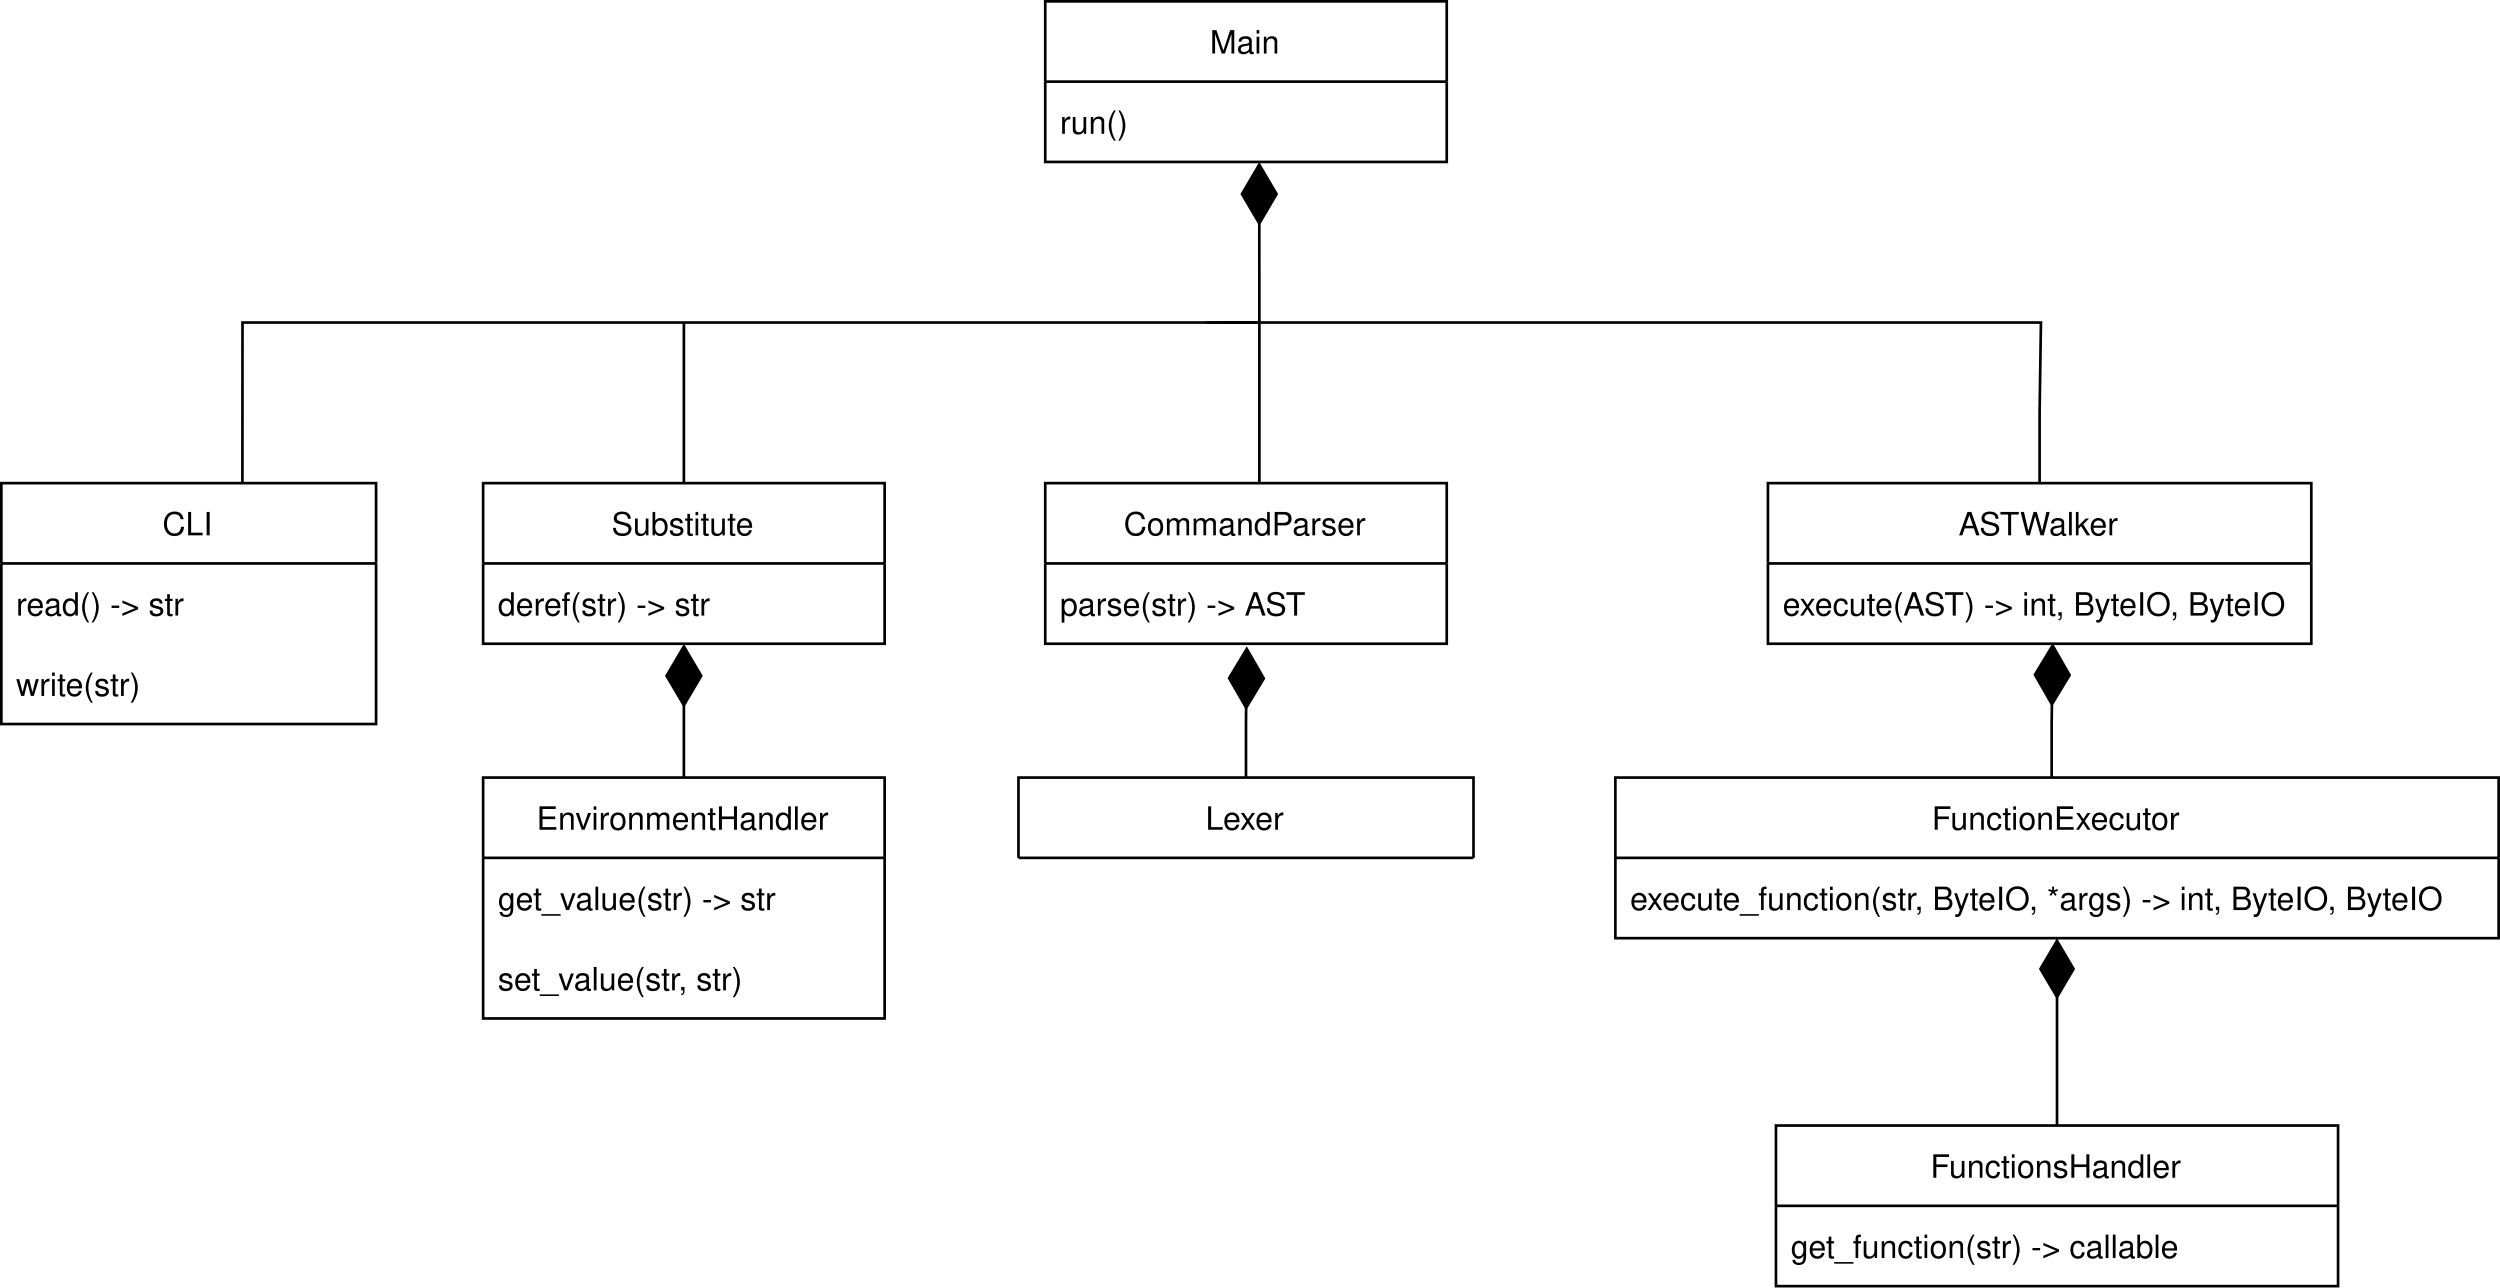
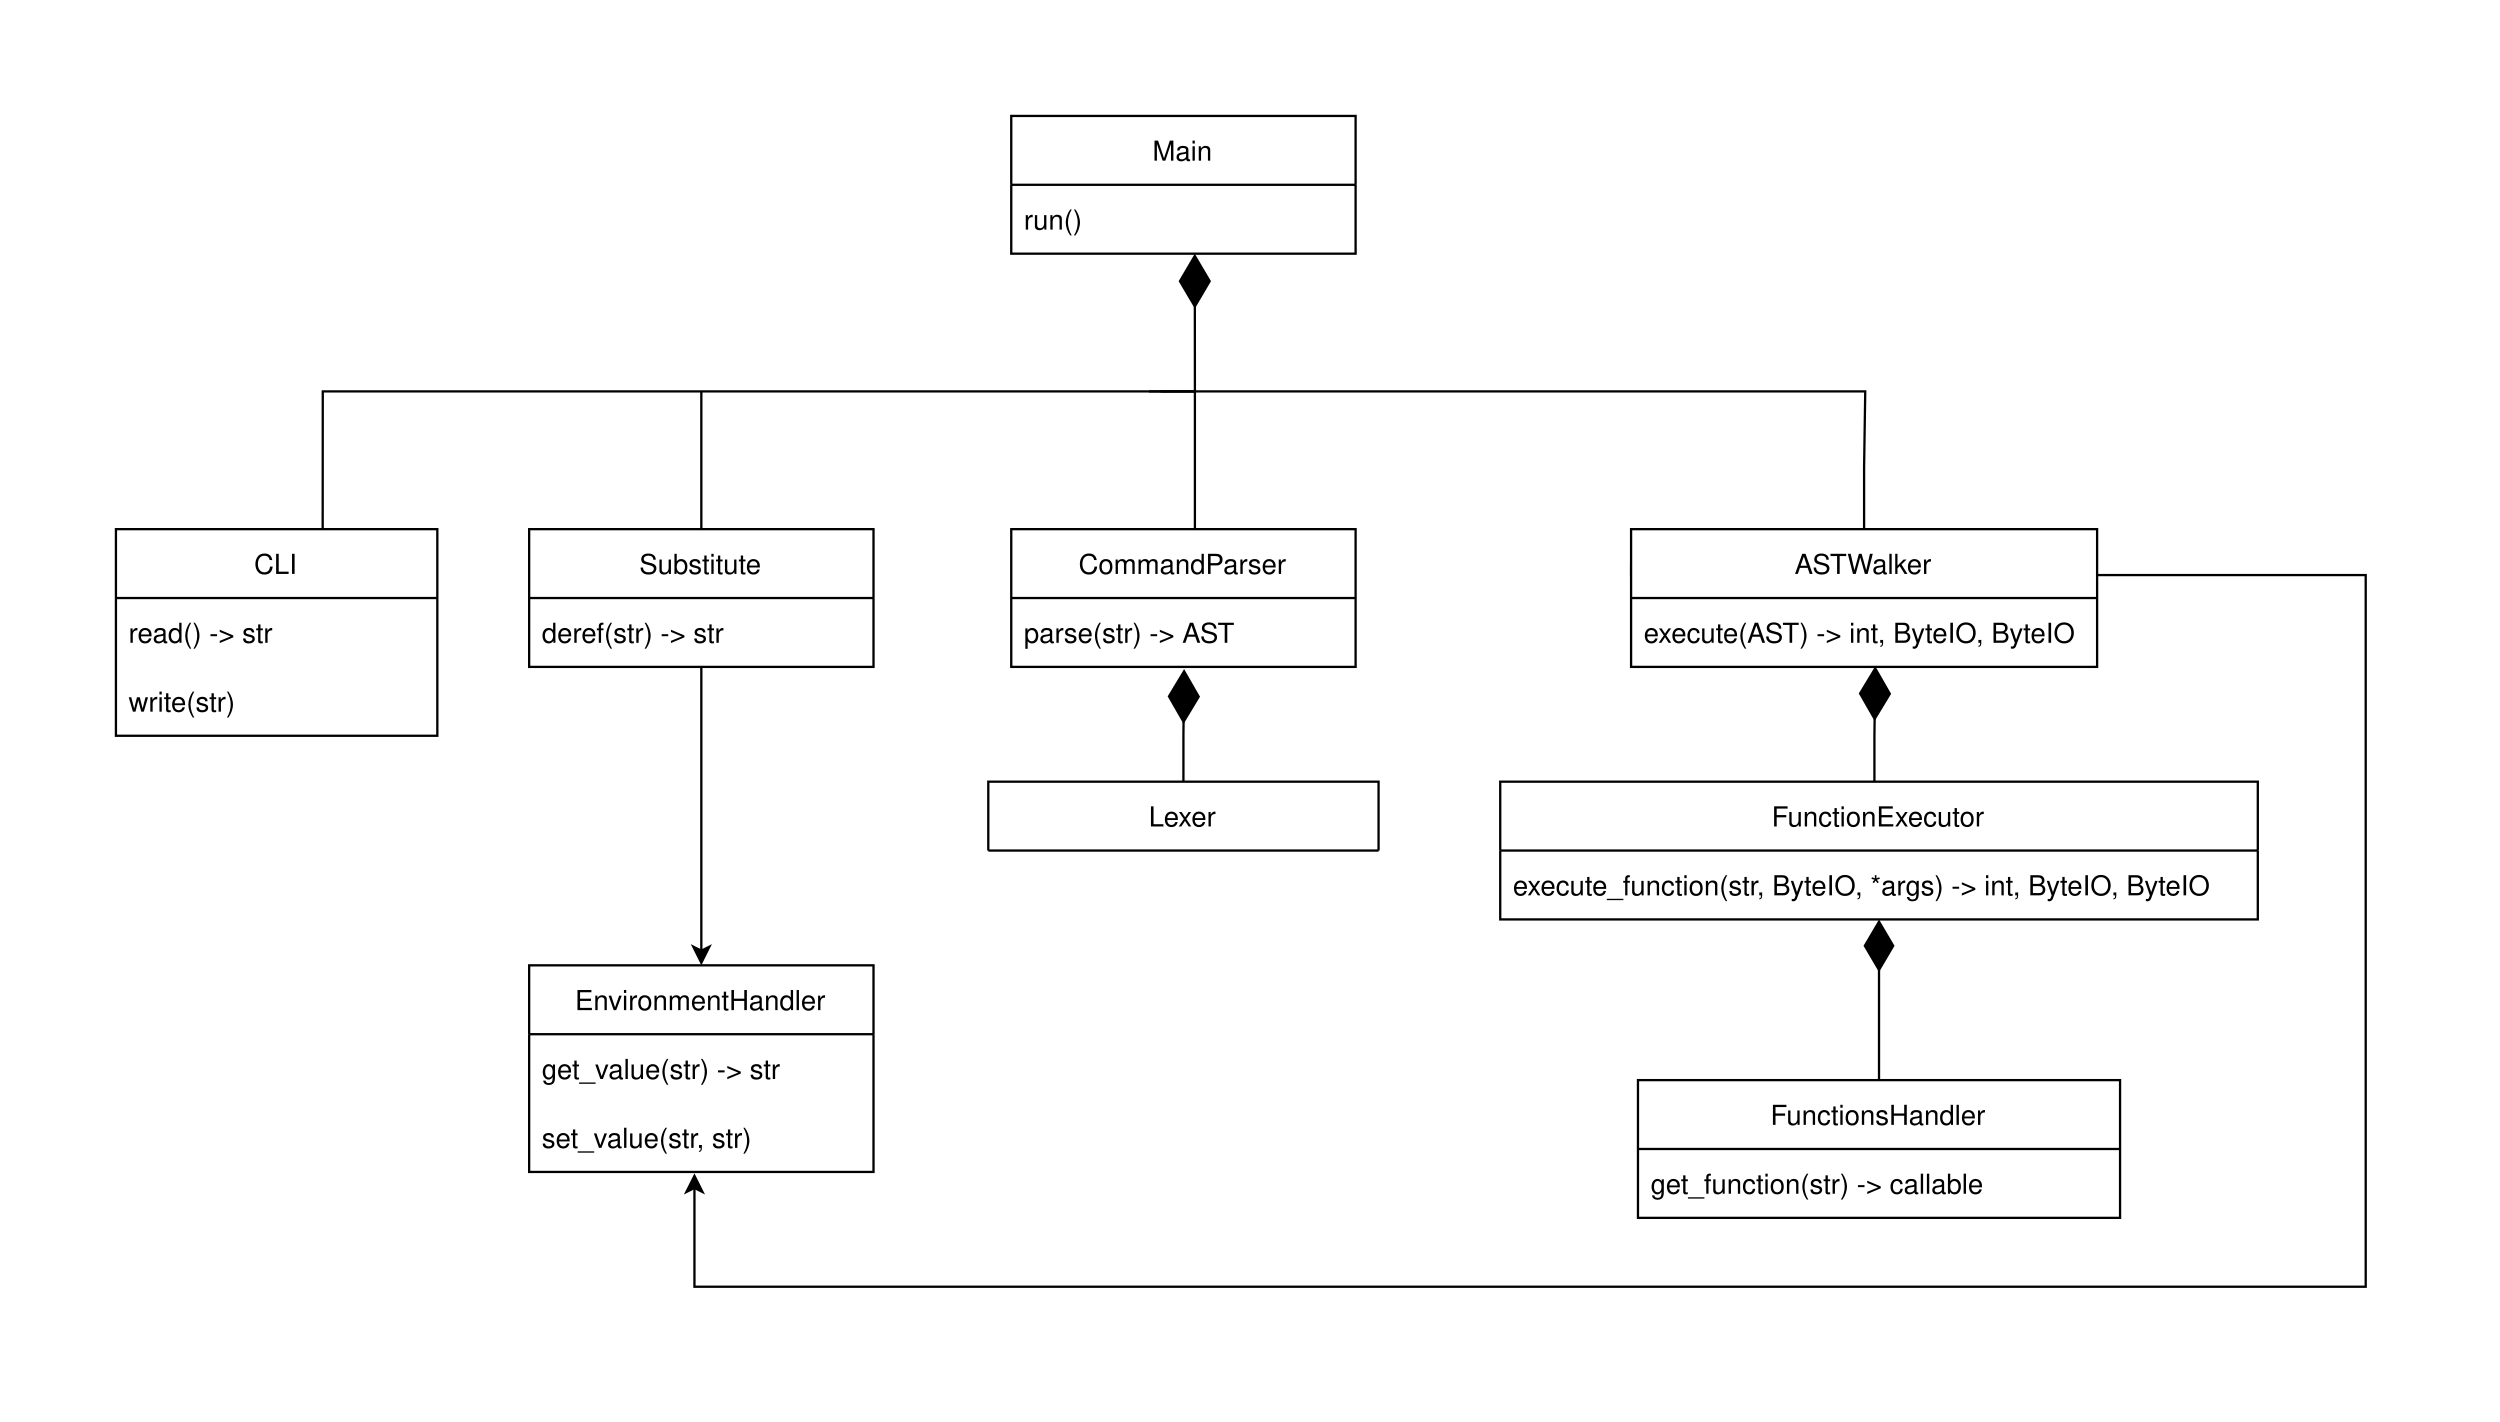
- <svg xmlns="http://www.w3.org/2000/svg" version="1.1" width="934px" height="481px" viewBox="-0.5 -0.5 934 481" content="&lt;mxfile host=&quot;app.diagrams.net&quot; modified=&quot;2022-02-13T23:21:09.756Z&quot; agent=&quot;5.0 (X11; Linux x86_64) AppleWebKit/537.36 (KHTML, like Gecko) Chrome/98.0.476.80 Safari/537.36&quot; etag=&quot;WeatEz_DeGG9A7Q9yWIY&quot; version=&quot;16.5.3&quot; type=&quot;google&quot;&gt;&lt;diagram id=&quot;_JDElGso5evol1hJ57jX&quot; name=&quot;Page-1&quot;&gt;7Vtbb6M4FP41kTorpQIbcnnMpZ1OJ53pNF1Nuy+VCw54Cjg1TpP0168dTIBAEtrm0tUi5SE+HIM533cuPk5qsOfPvjI0dq+ojb0a0OxZDfZrAOgGADX50ex5JGk2m5HAYcRWSolgSF6xEmpKOiE2DjOKnFKPk3FWaNEgwBbPyBBjdJpVG1Ev+9QxcnBOMLSQl5f+JjZ3I2kLNBP5BSaOGz9Zb7SjKz6KldWbhC6y6TQlgmc12GOU8uibP+thTxovtks073zN1eXCGA54mQk9b8QmvW4bNsPLDn92IB5c1nX1HiGfx2+MbWEANaSMu9ShAfLOEmmX0UlgY3lbTYwSnQGlYyHUhfAP5nyu0EQTToXI5b6nrooVs/mdnH9qQhgL7tNX+zN1+2g0T4+uMSM+5pgthXZHQi2GNkE+DexblwTRhXPiJU+N+QXkMOSMPi1BlZK8RWPGIeZgJTKN0fTamp1f9jzbuZlY3/2XX3XQiBSl7VIzFRBfMRXLZXOhwLCHOHnJkgspjjpLveXUa0rEWoAW+1NDO9XMVgtAE7QNXW8b0R2UcwFNy94xpBNmYXWThBvCWmieUhtLhXDjYzPP0Y0Vqq3om8ZGffElWkE8SpkoES3oW0zlQgyUMV+QN1Hm7Q2+5dgdTonvoUDSeEQDHhNd0shyiWcP0JxOJNQhR9ZTPOq6lJFXoY9iMonLjCs6QS2jMZQz1T0ZDoXOdUwpfUV0hWYZxQEKebwa6nloHJLHxfrkRF+wkARdyjn1ldJaxr5gxvFsIxXV1aZWTKFpEu1i+DQ3FenaK1RLkzcF9NtxBDkcGUb2yRchq9dAw+GL9xaYshy44pX50rN71KMyQgQ0QlsEghUR8ogjwkTfwyM5TdqMiMjfUWKf2PYi3oVjZJHAGSzU+kYiuVHmkCIqpo+8RRByxUQs44/yK7E2sys+wmI9EfFqplhrT4z1ZCw+Up3xHg3E8hFZ4IkFHaZYUkLEXI44elySNY/8RqfYTgeFPywJP9wX/DAH/5QRjk+EVb5UgO8e8MYBAX/oTOug+zr84TZuHq4oqFvf7Rjw41UgGshUIKcaPGAVsjaCR6l7A9KtkrWJbuy6NvmQf7dy/j3AM5yP5VWiXknUhpnN1FAv8Nzmnjx3PrIf/9wP/9GdPpyEwY8GMLQ4Ux/ac5dupqJ64l8bLb3VoXR4mCLeBGZhdby8ReTSH67aj1OF5/N3j/o+CmzhSGHl5yX8vFGiIjcL/Lyxr5IsziApTMcSTFWTZcryzvC2qtK2V2mwNCs21OVFJNhFsC/sFAHj2HXa5+8TbU8xZsmiLW4afpKiLV53KgKcBS+E0cAXNrgQ0d2rQvv20A7KlHBFXr23ZoveyAEriPmwGBaF96rrUiq8m6WZcYTw7rsuHF08/hyNeL9+N+4+P/+yCrqnYZoH0nQL9KseTB7V0ox4UxPmsNndPHZ2B0Y6v2un7Vb7P5rjyzZmwM4bM+/aJrZgI7vfaG8+3Nmiv6dtZb5tdD4JLE5ocDbDlmBWVX5sLT8aTbi1/IDwoDvLdg5WvIATP4wUvEn26c45/vYz+v6XMFC4WpwsaLqqGX//v2et7SmqVZpP64uWQvrsL2tpOVw/QQdyj7klVtx3ixK+s0W5q3AP8uXocPIYcsJFaKgC/Vv3mcdvIcaemgLUxgyPqj3me8P1G1hxhD1m4XmRnoP1M0TrGeGpBqMY3aeuJFsPOZivhah0AD/YGVPx2c+uz5haEGSfo0rM9ZuHD+of4gwL5M+wOsPb38h7qpqc25NPE25PPkCDh0w++fMrtcs4EbhWu4idpqVdnGwV0mNvvzgD+cONK2GPytPfflJ97Cozf5rBJsFJ1bMu4bef+siic+862G/93b26uWvz5zqaDVvHKiePeiBduvos7Jeobtv2nwy2d12lfqjNk28Sxr3fsDp6Ll2VZXu/hlGQdvU9Bevivx7lWwLy6Dnd910tzUTM9RahrYrnKS5s9JkPlWFFfHhHOBfD5G9u0SYt+bMgPPsX&lt;/diagram&gt;&lt;/mxfile&gt;" style="background-color: rgb(255, 255, 255);">
+ <svg xmlns="http://www.w3.org/2000/svg" version="1.1" width="1089px" height="619px" viewBox="-0.5 -0.5 1089 619" content="&lt;mxfile host=&quot;app.diagrams.net&quot; modified=&quot;2022-02-21T19:52:25.975Z&quot; agent=&quot;5.0 (Windows NT 10.0; Win64; x64) AppleWebKit/537.36 (KHTML, like Gecko) Chrome/98.0.476.102 Safari/537.36&quot; etag=&quot;w90CXF904-2Y25B3vnvp&quot; version=&quot;16.5.6&quot; type=&quot;google&quot;&gt;&lt;diagram id=&quot;_JDElGso5evol1hJ57jX&quot; name=&quot;Page-1&quot;&gt;7Vtbc5s6EP41nknPjDMggS+PtpP05rRp3DNtzktGAQFqATlCju3++iOMMFdjEhu7D8xkJtayAlnftxft4g6ceKv3DM2dW2pitwMUc9WBVx0AVAUOxL9Qso4kutaPBDYjplRKBDPyB8czpXRBTBxkFDmlLifzrNCgvo8NnpEhxugyq2ZRN/vUObJxQTAzkFuU/iAmdyLpAPQT+QdMbCd+stobRlc8FCvLbxI4yKTLlAhed+CEUcqjT95qgt1w8+J9iebd7Li6XRjDPq8zYeJabDEZD2E/+DTizzbE009dVX6PgK/jb4xNsQFySBl3qE195F4n0jGjC9/E4W0VMUp0ppTOhVAVwl+Y87VEEy04FSKHe668KlbM1j/D+Zc6hLHgIX31aiVvH43W6dEdZsTDHLOt0ByFUIuhSZBHffO7Q/zowg1xk6fG/ALhMOCM/t6CGkqKOxozDjEb85jA1vLOWN18mrimfb8wPnsv37qgFymGe5eaKYF4j6lYLlsLBYZdxMlLllxIctTe6m2n3lEi1gKU2J56yqWiDwYA6mCoqepQi+4gjQsoSvaOAV0wA8ubJNwQu4XWKbV5qBBUPjbzHFXLUS2nr2uV+uJDtIJ4lNqiRLShbzmVSzGQm/mC3IXc3sn0Y4HdwZJ4LvJDGlvU5zHRQxoZDnHNKVrTRQh1wJHxOx6NHcrIH6GPYjKJy4xLOkElozELZ8p7MhwInbuYUmpOdItWGcUpCni8Guq6aB6Qp836womeYCHxx5Rz6kmlnYx9wYzjVSUV5dW+Uk6hZeLtYvgUJ+XphjmqpcmbAvr1OIICjgwj8+KdkHU7oGfzzfcWmLICuOIr861lT6hLQw/h0wht4QhyIuQSW7iJKxdb4bRwz4jw/CMp9ohpbvxdMEcG8e3pRu1KSyT3cjtCERXTLXfjhBwxEYf+R9qVWJs+Fn9ixybC43V0sdaJGKvJWPyF6oxPqC+Wj8gGTyzosMQhJYTP5Yijpy1Zi8hXGsV+Okj8YU34YVPwwwL8S0Y4vhC78q4F/PiA904I+ONo2QXjP7MvTu/+8ZaCrvHZjAE/XwaigEwGcqnAE2YhOz14FLorkB7UzE1U7di5yUH2PSjY9xSvcNGXt4E6F6g1PRupoVpiuf2GLHdtmU+/Hmb/qfYVXAT+lx7QlDhSn9pyt2YmvXpiX5U7vdegVHiaJF4Heml2vL1FZNIHZ+3nycKL8XtCPQ/5pjCkoLXzGnbeq5GR6yV23msqJYsjSArTeQimzMkyaflo9r3N0vZnabA2Kyry8jISNJaXq3qBBNf+C2HU98R3/SAM3G2te791g3wUH9YEtrHzttorACuiz+NmWGbh7cG7loXrtZlxBgv3HAdaH56+Wha/6v6cj5+fvxklBbQgzYNw6zbot8fwJuAvO4c3BX9pKyDOSs93EAda+iCuXA4Hw9MdxF/RDth/kqh7NgdHP5u/6aQwgL1syjmsru/v0W/oZFGsHNwsfIMT6l+vsCGY1aYfe9OPXh9m04+SIgKEJz1cDAuw4g2c+NGS8CbRZ7zm+OPX6PM/YoOCfHKyoWleM/7cRq19UWtQm0+7k5ZS+jQXtZQCrn9BEarB2BIrNl2lgm+sUr3B3fv2l/tr9xbb04CMrWCBJtg6f1sgk4vsyUNKITkM3/11ff1A3A/r0hZPC7PFU8AJF567jcOvLQOcv8gXO9IUoCZm2GpLAG+Npq9gxRlKAKUdHbUA698QTFeEp3yyGD2kriQeORysd0JU2/+erAtU3p05dhdoAEH2OfIEsPtsd6D+kbtMpcmBdubkQBt0sq8MbF8h2FWoiDmcZvAl0CtJXFrdOGaqAYupxu7K4KmLEn2YC5H591vzLykq+Zj62gk6rJ4AAajSb6bsAYoN1dHs+w/k/m7bLfvzrAKJSvIsoMBT5lnFZqqsd1wIXNt6xlEzsGO0WUvp0VibFRTbrLdiP1pLf/1rE/Vy6eYMvdhXZQv/ou2e1bDbv7p5OnpwbOwN/h3f3v8c8ucuWs0G5zo5lZerTvT+au2DVmnldlhMPisbBKd/f7Vq2SVdqKB9CaZ2VpbtQmlaSdhVG3LW5b+DK1a/wpdg0h2ofGomfK67cW2tP09xodJmDkrDyvjwBncuhslvLqNDWvLLVXj9Pw==&lt;/diagram&gt;&lt;/mxfile&gt;" style="background-color: rgb(255, 255, 255);">
  <defs>
-     <clipPath id="mx-clip-4-210-132-30-0">
-       <rect x="4" y="210" width="132" height="30" />
+     <clipPath id="mx-clip-54-260-132-30-0">
+       <rect x="54" y="260" width="132" height="30" />
    </clipPath>
-     <clipPath id="mx-clip-4-240-132-30-0">
-       <rect x="4" y="240" width="132" height="30" />
+     <clipPath id="mx-clip-54-290-132-30-0">
+       <rect x="54" y="290" width="132" height="30" />
    </clipPath>
-     <clipPath id="mx-clip-394-210-142-30-0">
-       <rect x="394" y="210" width="142" height="30" />
+     <clipPath id="mx-clip-444-260-142-30-0">
+       <rect x="444" y="260" width="142" height="30" />
    </clipPath>
-     <clipPath id="mx-clip-184-320-142-30-0">
-       <rect x="184" y="320" width="142" height="30" />
+     <clipPath id="mx-clip-234-450-142-30-0">
+       <rect x="234" y="450" width="142" height="30" />
    </clipPath>
-     <clipPath id="mx-clip-184-350-142-30-0">
-       <rect x="184" y="350" width="142" height="30" />
+     <clipPath id="mx-clip-234-480-142-30-0">
+       <rect x="234" y="480" width="142" height="30" />
    </clipPath>
-     <clipPath id="mx-clip-607-320-322-30-0">
-       <rect x="607" y="320" width="322" height="30" />
+     <clipPath id="mx-clip-657-370-322-30-0">
+       <rect x="657" y="370" width="322" height="30" />
    </clipPath>
-     <clipPath id="mx-clip-184-210-142-30-0">
-       <rect x="184" y="210" width="142" height="30" />
+     <clipPath id="mx-clip-234-260-142-30-0">
+       <rect x="234" y="260" width="142" height="30" />
    </clipPath>
-     <clipPath id="mx-clip-664-210-195-30-0">
-       <rect x="664" y="210" width="195" height="30" />
+     <clipPath id="mx-clip-714-260-195-30-0">
+       <rect x="714" y="260" width="195" height="30" />
    </clipPath>
-     <clipPath id="mx-clip-394-30-142-30-0">
-       <rect x="394" y="30" width="142" height="30" />
+     <clipPath id="mx-clip-444-80-142-30-0">
+       <rect x="444" y="80" width="142" height="30" />
    </clipPath>
-     <clipPath id="mx-clip-667-450-202-30-0">
-       <rect x="667" y="450" width="202" height="30" />
+     <clipPath id="mx-clip-717-500-202-30-0">
+       <rect x="717" y="500" width="202" height="30" />
    </clipPath>
  </defs>
  <g>
-     <path d="M 90.06 180 L 90.1 120 L 470 120 L 469.97 82.99" fill="none" stroke="rgb(0, 0, 0)" stroke-miterlimit="10" pointer-events="stroke" />
-     <path d="M 469.95 60.99 L 476.43 71.98 L 469.97 82.99 L 463.49 71.99 Z" fill="rgb(0, 0, 0)" stroke="rgb(0, 0, 0)" stroke-miterlimit="10" pointer-events="all" />
-     <path d="M 0 210 L 0 180 L 140 180 L 140 210" fill="rgb(255, 255, 255)" stroke="rgb(0, 0, 0)" stroke-miterlimit="10" pointer-events="all" />
-     <path d="M 0 210 L 0 270 L 140 270 L 140 210" fill="none" stroke="rgb(0, 0, 0)" stroke-miterlimit="10" pointer-events="none" />
-     <path d="M 0 210 L 140 210" fill="none" stroke="rgb(0, 0, 0)" stroke-miterlimit="10" pointer-events="none" />
+     <path d="M 140.06 230 L 140.1 170 L 520 170 L 519.97 132.99" fill="none" stroke="rgb(0, 0, 0)" stroke-miterlimit="10" pointer-events="stroke" />
+     <path d="M 519.95 110.99 L 526.43 121.98 L 519.97 132.99 L 513.49 121.99 Z" fill="rgb(0, 0, 0)" stroke="rgb(0, 0, 0)" stroke-miterlimit="10" pointer-events="all" />
+     <path d="M 50 260 L 50 230 L 190 230 L 190 260" fill="rgb(255, 255, 255)" stroke="rgb(0, 0, 0)" stroke-miterlimit="10" pointer-events="all" />
+     <path d="M 50 260 L 50 320 L 190 320 L 190 260" fill="none" stroke="rgb(0, 0, 0)" stroke-miterlimit="10" pointer-events="none" />
+     <path d="M 50 260 L 190 260" fill="none" stroke="rgb(0, 0, 0)" stroke-miterlimit="10" pointer-events="none" />
    <g fill="rgb(0, 0, 0)" font-family="Helvetica" pointer-events="none" text-anchor="middle" font-size="12px">
-       <text x="69.5" y="199.5">CLI</text>
+       <text x="119.5" y="249.5">CLI</text>
    </g>
-     <g fill="rgb(0, 0, 0)" font-family="Helvetica" pointer-events="none" clip-path="url(#mx-clip-4-210-132-30-0)" font-size="12px">
-       <text x="5.5" y="229.5">read() -&gt; str</text>
+     <g fill="rgb(0, 0, 0)" font-family="Helvetica" pointer-events="none" clip-path="url(#mx-clip-54-260-132-30-0)" font-size="12px">
+       <text x="55.5" y="279.5">read() -&gt; str</text>
    </g>
-     <g fill="rgb(0, 0, 0)" font-family="Helvetica" pointer-events="none" clip-path="url(#mx-clip-4-240-132-30-0)" font-size="12px">
-       <text x="5.5" y="259.5">write(str)</text>
+     <g fill="rgb(0, 0, 0)" font-family="Helvetica" pointer-events="none" clip-path="url(#mx-clip-54-290-132-30-0)" font-size="12px">
+       <text x="55.5" y="309.5">write(str)</text>
    </g>
-     <path d="M 465 290 L 465 270 L 465.06 263.91" fill="none" stroke="rgb(0, 0, 0)" stroke-miterlimit="10" pointer-events="none" />
-     <path d="M 465.29 241.92 L 471.65 252.98 L 465.06 263.91 L 458.71 252.85 Z" fill="rgb(0, 0, 0)" stroke="rgb(0, 0, 0)" stroke-miterlimit="10" pointer-events="none" />
-     <path d="M 380 320 L 380 290 L 550 290 L 550 320" fill="rgb(255, 255, 255)" stroke="rgb(0, 0, 0)" stroke-miterlimit="10" pointer-events="none" />
-     <path d="M 380 320 L 550 320" fill="none" stroke="rgb(0, 0, 0)" stroke-miterlimit="10" pointer-events="none" />
+     <path d="M 515 340 L 515 320 L 515.06 313.91" fill="none" stroke="rgb(0, 0, 0)" stroke-miterlimit="10" pointer-events="none" />
+     <path d="M 515.29 291.92 L 521.65 302.98 L 515.06 313.91 L 508.71 302.85 Z" fill="rgb(0, 0, 0)" stroke="rgb(0, 0, 0)" stroke-miterlimit="10" pointer-events="none" />
+     <path d="M 430 370 L 430 340 L 600 340 L 600 370" fill="rgb(255, 255, 255)" stroke="rgb(0, 0, 0)" stroke-miterlimit="10" pointer-events="none" />
+     <path d="M 430 370 L 600 370" fill="none" stroke="rgb(0, 0, 0)" stroke-miterlimit="10" pointer-events="none" />
    <g fill="rgb(0, 0, 0)" font-family="Helvetica" pointer-events="none" text-anchor="middle" font-size="12px">
-       <text x="464.5" y="309.5">Lexer</text>
+       <text x="514.5" y="359.5">Lexer</text>
    </g>
-     <path d="M 470 180 L 470 120 L 455 120" fill="none" stroke="rgb(0, 0, 0)" stroke-miterlimit="10" pointer-events="none" />
-     <path d="M 390 210 L 390 180 L 540 180 L 540 210" fill="rgb(255, 255, 255)" stroke="rgb(0, 0, 0)" stroke-miterlimit="10" pointer-events="none" />
-     <path d="M 390 210 L 390 240 L 540 240 L 540 210" fill="none" stroke="rgb(0, 0, 0)" stroke-miterlimit="10" pointer-events="none" />
-     <path d="M 390 210 L 540 210" fill="none" stroke="rgb(0, 0, 0)" stroke-miterlimit="10" pointer-events="none" />
+     <path d="M 520 230 L 520 170 L 505 170" fill="none" stroke="rgb(0, 0, 0)" stroke-miterlimit="10" pointer-events="none" />
+     <path d="M 440 260 L 440 230 L 590 230 L 590 260" fill="rgb(255, 255, 255)" stroke="rgb(0, 0, 0)" stroke-miterlimit="10" pointer-events="none" />
+     <path d="M 440 260 L 440 290 L 590 290 L 590 260" fill="none" stroke="rgb(0, 0, 0)" stroke-miterlimit="10" pointer-events="none" />
+     <path d="M 440 260 L 590 260" fill="none" stroke="rgb(0, 0, 0)" stroke-miterlimit="10" pointer-events="none" />
    <g fill="rgb(0, 0, 0)" font-family="Helvetica" pointer-events="none" text-anchor="middle" font-size="12px">
-       <text x="464.5" y="199.5">CommandParser</text>
+       <text x="514.5" y="249.5">CommandParser</text>
    </g>
-     <g fill="rgb(0, 0, 0)" font-family="Helvetica" pointer-events="none" clip-path="url(#mx-clip-394-210-142-30-0)" font-size="12px">
-       <text x="395.5" y="229.5">parse(str) -&gt; AST</text>
+     <g fill="rgb(0, 0, 0)" font-family="Helvetica" pointer-events="none" clip-path="url(#mx-clip-444-260-142-30-0)" font-size="12px">
+       <text x="445.5" y="279.5">parse(str) -&gt; AST</text>
    </g>
-     <path d="M 255 290 L 255 270 L 255 280 L 255 262.99" fill="none" stroke="rgb(0, 0, 0)" stroke-miterlimit="10" pointer-events="none" />
-     <path d="M 255 240.99 L 261.47 251.99 L 255 262.99 L 248.53 251.99 Z" fill="rgb(0, 0, 0)" stroke="rgb(0, 0, 0)" stroke-miterlimit="10" pointer-events="none" />
-     <path d="M 180 320 L 180 290 L 330 290 L 330 320" fill="rgb(255, 255, 255)" stroke="rgb(0, 0, 0)" stroke-miterlimit="10" pointer-events="none" />
-     <path d="M 180 320 L 180 380 L 330 380 L 330 320" fill="none" stroke="rgb(0, 0, 0)" stroke-miterlimit="10" pointer-events="none" />
-     <path d="M 180 320 L 330 320" fill="none" stroke="rgb(0, 0, 0)" stroke-miterlimit="10" pointer-events="none" />
+     <path d="M 230 450 L 230 420 L 380 420 L 380 450" fill="rgb(255, 255, 255)" stroke="rgb(0, 0, 0)" stroke-miterlimit="10" pointer-events="none" />
+     <path d="M 230 450 L 230 510 L 380 510 L 380 450" fill="none" stroke="rgb(0, 0, 0)" stroke-miterlimit="10" pointer-events="none" />
+     <path d="M 230 450 L 380 450" fill="none" stroke="rgb(0, 0, 0)" stroke-miterlimit="10" pointer-events="none" />
    <g fill="rgb(0, 0, 0)" font-family="Helvetica" pointer-events="none" text-anchor="middle" font-size="12px">
-       <text x="254.5" y="309.5">EnvironmentHandler</text>
+       <text x="304.5" y="439.5">EnvironmentHandler</text>
    </g>
-     <g fill="rgb(0, 0, 0)" font-family="Helvetica" pointer-events="none" clip-path="url(#mx-clip-184-320-142-30-0)" font-size="12px">
-       <text x="185.5" y="339.5">get_value(str) -&gt; str</text>
+     <g fill="rgb(0, 0, 0)" font-family="Helvetica" pointer-events="none" clip-path="url(#mx-clip-234-450-142-30-0)" font-size="12px">
+       <text x="235.5" y="469.5">get_value(str) -&gt; str</text>
    </g>
-     <g fill="rgb(0, 0, 0)" font-family="Helvetica" pointer-events="none" clip-path="url(#mx-clip-184-350-142-30-0)" font-size="12px">
-       <text x="185.5" y="369.5">set_value(str, str)</text>
+     <g fill="rgb(0, 0, 0)" font-family="Helvetica" pointer-events="none" clip-path="url(#mx-clip-234-480-142-30-0)" font-size="12px">
+       <text x="235.5" y="499.5">set_value(str, str)</text>
    </g>
-     <path d="M 766 290 L 766 270 L 766.09 262.65" fill="none" stroke="rgb(0, 0, 0)" stroke-miterlimit="10" pointer-events="none" />
-     <path d="M 766.36 240.66 L 772.7 251.73 L 766.09 262.65 L 759.75 251.58 Z" fill="rgb(0, 0, 0)" stroke="rgb(0, 0, 0)" stroke-miterlimit="10" pointer-events="none" />
-     <path d="M 603 320 L 603 290 L 933 290 L 933 320" fill="rgb(255, 255, 255)" stroke="rgb(0, 0, 0)" stroke-miterlimit="10" pointer-events="none" />
-     <path d="M 603 320 L 603 350 L 933 350 L 933 320" fill="none" stroke="rgb(0, 0, 0)" stroke-miterlimit="10" pointer-events="none" />
-     <path d="M 603 320 L 933 320" fill="none" stroke="rgb(0, 0, 0)" stroke-miterlimit="10" pointer-events="none" />
+     <path d="M 816 340 L 816 320 L 816.09 312.65" fill="none" stroke="rgb(0, 0, 0)" stroke-miterlimit="10" pointer-events="none" />
+     <path d="M 816.36 290.66 L 822.7 301.73 L 816.09 312.65 L 809.75 301.58 Z" fill="rgb(0, 0, 0)" stroke="rgb(0, 0, 0)" stroke-miterlimit="10" pointer-events="none" />
+     <path d="M 653 370 L 653 340 L 983 340 L 983 370" fill="rgb(255, 255, 255)" stroke="rgb(0, 0, 0)" stroke-miterlimit="10" pointer-events="none" />
+     <path d="M 653 370 L 653 400 L 983 400 L 983 370" fill="none" stroke="rgb(0, 0, 0)" stroke-miterlimit="10" pointer-events="none" />
+     <path d="M 653 370 L 983 370" fill="none" stroke="rgb(0, 0, 0)" stroke-miterlimit="10" pointer-events="none" />
    <g fill="rgb(0, 0, 0)" font-family="Helvetica" pointer-events="none" text-anchor="middle" font-size="12px">
-       <text x="767.5" y="309.5">FunctionExecutor</text>
+       <text x="817.5" y="359.5">FunctionExecutor</text>
    </g>
-     <g fill="rgb(0, 0, 0)" font-family="Helvetica" pointer-events="none" clip-path="url(#mx-clip-607-320-322-30-0)" font-size="12px">
-       <text x="608.5" y="339.5">execute_function(str, ByteIO, *args) -&gt; int, ByteIO, ByteIO</text>
+     <g fill="rgb(0, 0, 0)" font-family="Helvetica" pointer-events="none" clip-path="url(#mx-clip-657-370-322-30-0)" font-size="12px">
+       <text x="658.5" y="389.5">execute_function(str, ByteIO, *args) -&gt; int, ByteIO, ByteIO</text>
    </g>
-     <path d="M 255 180 L 255 120" fill="none" stroke="rgb(0, 0, 0)" stroke-miterlimit="10" pointer-events="none" />
-     <path d="M 180 210 L 180 180 L 330 180 L 330 210" fill="rgb(255, 255, 255)" stroke="rgb(0, 0, 0)" stroke-miterlimit="10" pointer-events="none" />
-     <path d="M 180 210 L 180 240 L 330 240 L 330 210" fill="none" stroke="rgb(0, 0, 0)" stroke-miterlimit="10" pointer-events="none" />
-     <path d="M 180 210 L 330 210" fill="none" stroke="rgb(0, 0, 0)" stroke-miterlimit="10" pointer-events="none" />
+     <path d="M 305 230 L 305 170" fill="none" stroke="rgb(0, 0, 0)" stroke-miterlimit="10" pointer-events="none" />
+     <path d="M 305 290 L 305 413.63" fill="none" stroke="rgb(0, 0, 0)" stroke-miterlimit="10" pointer-events="none" />
+     <path d="M 305 418.88 L 301.5 411.88 L 305 413.63 L 308.5 411.88 Z" fill="rgb(0, 0, 0)" stroke="rgb(0, 0, 0)" stroke-miterlimit="10" pointer-events="none" />
+     <path d="M 230 260 L 230 230 L 380 230 L 380 260" fill="rgb(255, 255, 255)" stroke="rgb(0, 0, 0)" stroke-miterlimit="10" pointer-events="none" />
+     <path d="M 230 260 L 230 290 L 380 290 L 380 260" fill="none" stroke="rgb(0, 0, 0)" stroke-miterlimit="10" pointer-events="none" />
+     <path d="M 230 260 L 380 260" fill="none" stroke="rgb(0, 0, 0)" stroke-miterlimit="10" pointer-events="none" />
    <g fill="rgb(0, 0, 0)" font-family="Helvetica" pointer-events="none" text-anchor="middle" font-size="12px">
-       <text x="254.5" y="199.5">Substitute</text>
+       <text x="304.5" y="249.5">Substitute</text>
    </g>
-     <g fill="rgb(0, 0, 0)" font-family="Helvetica" pointer-events="none" clip-path="url(#mx-clip-184-210-142-30-0)" font-size="12px">
-       <text x="185.5" y="229.5">deref(str) -&gt; str</text>
+     <g fill="rgb(0, 0, 0)" font-family="Helvetica" pointer-events="none" clip-path="url(#mx-clip-234-260-142-30-0)" font-size="12px">
+       <text x="235.5" y="279.5">deref(str) -&gt; str</text>
    </g>
-     <path d="M 761.5 180 L 761.5 153 L 762 120 L 450 120" fill="none" stroke="rgb(0, 0, 0)" stroke-miterlimit="10" pointer-events="none" />
-     <path d="M 660 210 L 660 180 L 863 180 L 863 210" fill="rgb(255, 255, 255)" stroke="rgb(0, 0, 0)" stroke-miterlimit="10" pointer-events="none" />
-     <path d="M 660 210 L 660 240 L 863 240 L 863 210" fill="none" stroke="rgb(0, 0, 0)" stroke-miterlimit="10" pointer-events="none" />
-     <path d="M 660 210 L 863 210" fill="none" stroke="rgb(0, 0, 0)" stroke-miterlimit="10" pointer-events="none" />
+     <path d="M 811.5 230 L 811.5 203 L 812 170 L 500 170" fill="none" stroke="rgb(0, 0, 0)" stroke-miterlimit="10" pointer-events="none" />
+     <path d="M 710 245 L 710 250 L 1030 250 L 1030 560 L 302 560 L 302 516.97" fill="none" stroke="rgb(0, 0, 0)" stroke-miterlimit="10" pointer-events="none" />
+     <path d="M 302 511.72 L 305.5 518.72 L 302 516.97 L 298.5 518.72 Z" fill="rgb(0, 0, 0)" stroke="rgb(0, 0, 0)" stroke-miterlimit="10" pointer-events="none" />
+     <path d="M 710 260 L 710 230 L 913 230 L 913 260" fill="rgb(255, 255, 255)" stroke="rgb(0, 0, 0)" stroke-miterlimit="10" pointer-events="none" />
+     <path d="M 710 260 L 710 290 L 913 290 L 913 260" fill="none" stroke="rgb(0, 0, 0)" stroke-miterlimit="10" pointer-events="none" />
+     <path d="M 710 260 L 913 260" fill="none" stroke="rgb(0, 0, 0)" stroke-miterlimit="10" pointer-events="none" />
    <g fill="rgb(0, 0, 0)" font-family="Helvetica" pointer-events="none" text-anchor="middle" font-size="12px">
-       <text x="761" y="199.5">ASTWalker</text>
+       <text x="811" y="249.5">ASTWalker</text>
    </g>
-     <g fill="rgb(0, 0, 0)" font-family="Helvetica" pointer-events="none" clip-path="url(#mx-clip-664-210-195-30-0)" font-size="12px">
-       <text x="665.5" y="229.5">execute(AST) -&gt; int, ByteIO, ByteIO</text>
+     <g fill="rgb(0, 0, 0)" font-family="Helvetica" pointer-events="none" clip-path="url(#mx-clip-714-260-195-30-0)" font-size="12px">
+       <text x="715.5" y="279.5">execute(AST) -&gt; int, ByteIO, ByteIO</text>
    </g>
-     <path d="M 390 30 L 390 0 L 540 0 L 540 30" fill="rgb(255, 255, 255)" stroke="rgb(0, 0, 0)" stroke-miterlimit="10" pointer-events="none" />
-     <path d="M 390 30 L 390 60 L 540 60 L 540 30" fill="none" stroke="rgb(0, 0, 0)" stroke-miterlimit="10" pointer-events="none" />
-     <path d="M 390 30 L 540 30" fill="none" stroke="rgb(0, 0, 0)" stroke-miterlimit="10" pointer-events="none" />
+     <path d="M 440 80 L 440 50 L 590 50 L 590 80" fill="rgb(255, 255, 255)" stroke="rgb(0, 0, 0)" stroke-miterlimit="10" pointer-events="none" />
+     <path d="M 440 80 L 440 110 L 590 110 L 590 80" fill="none" stroke="rgb(0, 0, 0)" stroke-miterlimit="10" pointer-events="none" />
+     <path d="M 440 80 L 590 80" fill="none" stroke="rgb(0, 0, 0)" stroke-miterlimit="10" pointer-events="none" />
    <g fill="rgb(0, 0, 0)" font-family="Helvetica" pointer-events="none" text-anchor="middle" font-size="12px">
-       <text x="464.5" y="19.5">Main</text>
+       <text x="514.5" y="69.5">Main</text>
    </g>
-     <g fill="rgb(0, 0, 0)" font-family="Helvetica" pointer-events="none" clip-path="url(#mx-clip-394-30-142-30-0)" font-size="12px">
-       <text x="395.5" y="49.5">run()</text>
+     <g fill="rgb(0, 0, 0)" font-family="Helvetica" pointer-events="none" clip-path="url(#mx-clip-444-80-142-30-0)" font-size="12px">
+       <text x="445.5" y="99.5">run()</text>
    </g>
-     <path d="M 768 420 L 768 371.99" fill="none" stroke="rgb(0, 0, 0)" stroke-miterlimit="10" pointer-events="none" />
-     <path d="M 768 350.99 L 774.18 361.49 L 768 371.99 L 761.82 361.49 Z" fill="rgb(0, 0, 0)" stroke="rgb(0, 0, 0)" stroke-miterlimit="10" pointer-events="none" />
-     <path d="M 663 450 L 663 420 L 873 420 L 873 450" fill="rgb(255, 255, 255)" stroke="rgb(0, 0, 0)" stroke-miterlimit="10" pointer-events="none" />
-     <path d="M 663 450 L 663 480 L 873 480 L 873 450" fill="none" stroke="rgb(0, 0, 0)" stroke-miterlimit="10" pointer-events="none" />
-     <path d="M 663 450 L 873 450" fill="none" stroke="rgb(0, 0, 0)" stroke-miterlimit="10" pointer-events="none" />
+     <path d="M 818 470 L 818 421.99" fill="none" stroke="rgb(0, 0, 0)" stroke-miterlimit="10" pointer-events="none" />
+     <path d="M 818 400.99 L 824.18 411.49 L 818 421.99 L 811.82 411.49 Z" fill="rgb(0, 0, 0)" stroke="rgb(0, 0, 0)" stroke-miterlimit="10" pointer-events="none" />
+     <path d="M 713 500 L 713 470 L 923 470 L 923 500" fill="rgb(255, 255, 255)" stroke="rgb(0, 0, 0)" stroke-miterlimit="10" pointer-events="none" />
+     <path d="M 713 500 L 713 530 L 923 530 L 923 500" fill="none" stroke="rgb(0, 0, 0)" stroke-miterlimit="10" pointer-events="none" />
+     <path d="M 713 500 L 923 500" fill="none" stroke="rgb(0, 0, 0)" stroke-miterlimit="10" pointer-events="none" />
    <g fill="rgb(0, 0, 0)" font-family="Helvetica" pointer-events="none" text-anchor="middle" font-size="12px">
-       <text x="767.5" y="439.5">FunctionsHandler</text>
+       <text x="817.5" y="489.5">FunctionsHandler</text>
    </g>
-     <g fill="rgb(0, 0, 0)" font-family="Helvetica" pointer-events="none" clip-path="url(#mx-clip-667-450-202-30-0)" font-size="12px">
-       <text x="668.5" y="469.5">get_function(str) -&gt; callable</text>
+     <g fill="rgb(0, 0, 0)" font-family="Helvetica" pointer-events="none" clip-path="url(#mx-clip-717-500-202-30-0)" font-size="12px">
+       <text x="718.5" y="519.5">get_function(str) -&gt; callable</text>
    </g>
  </g>
</svg>
